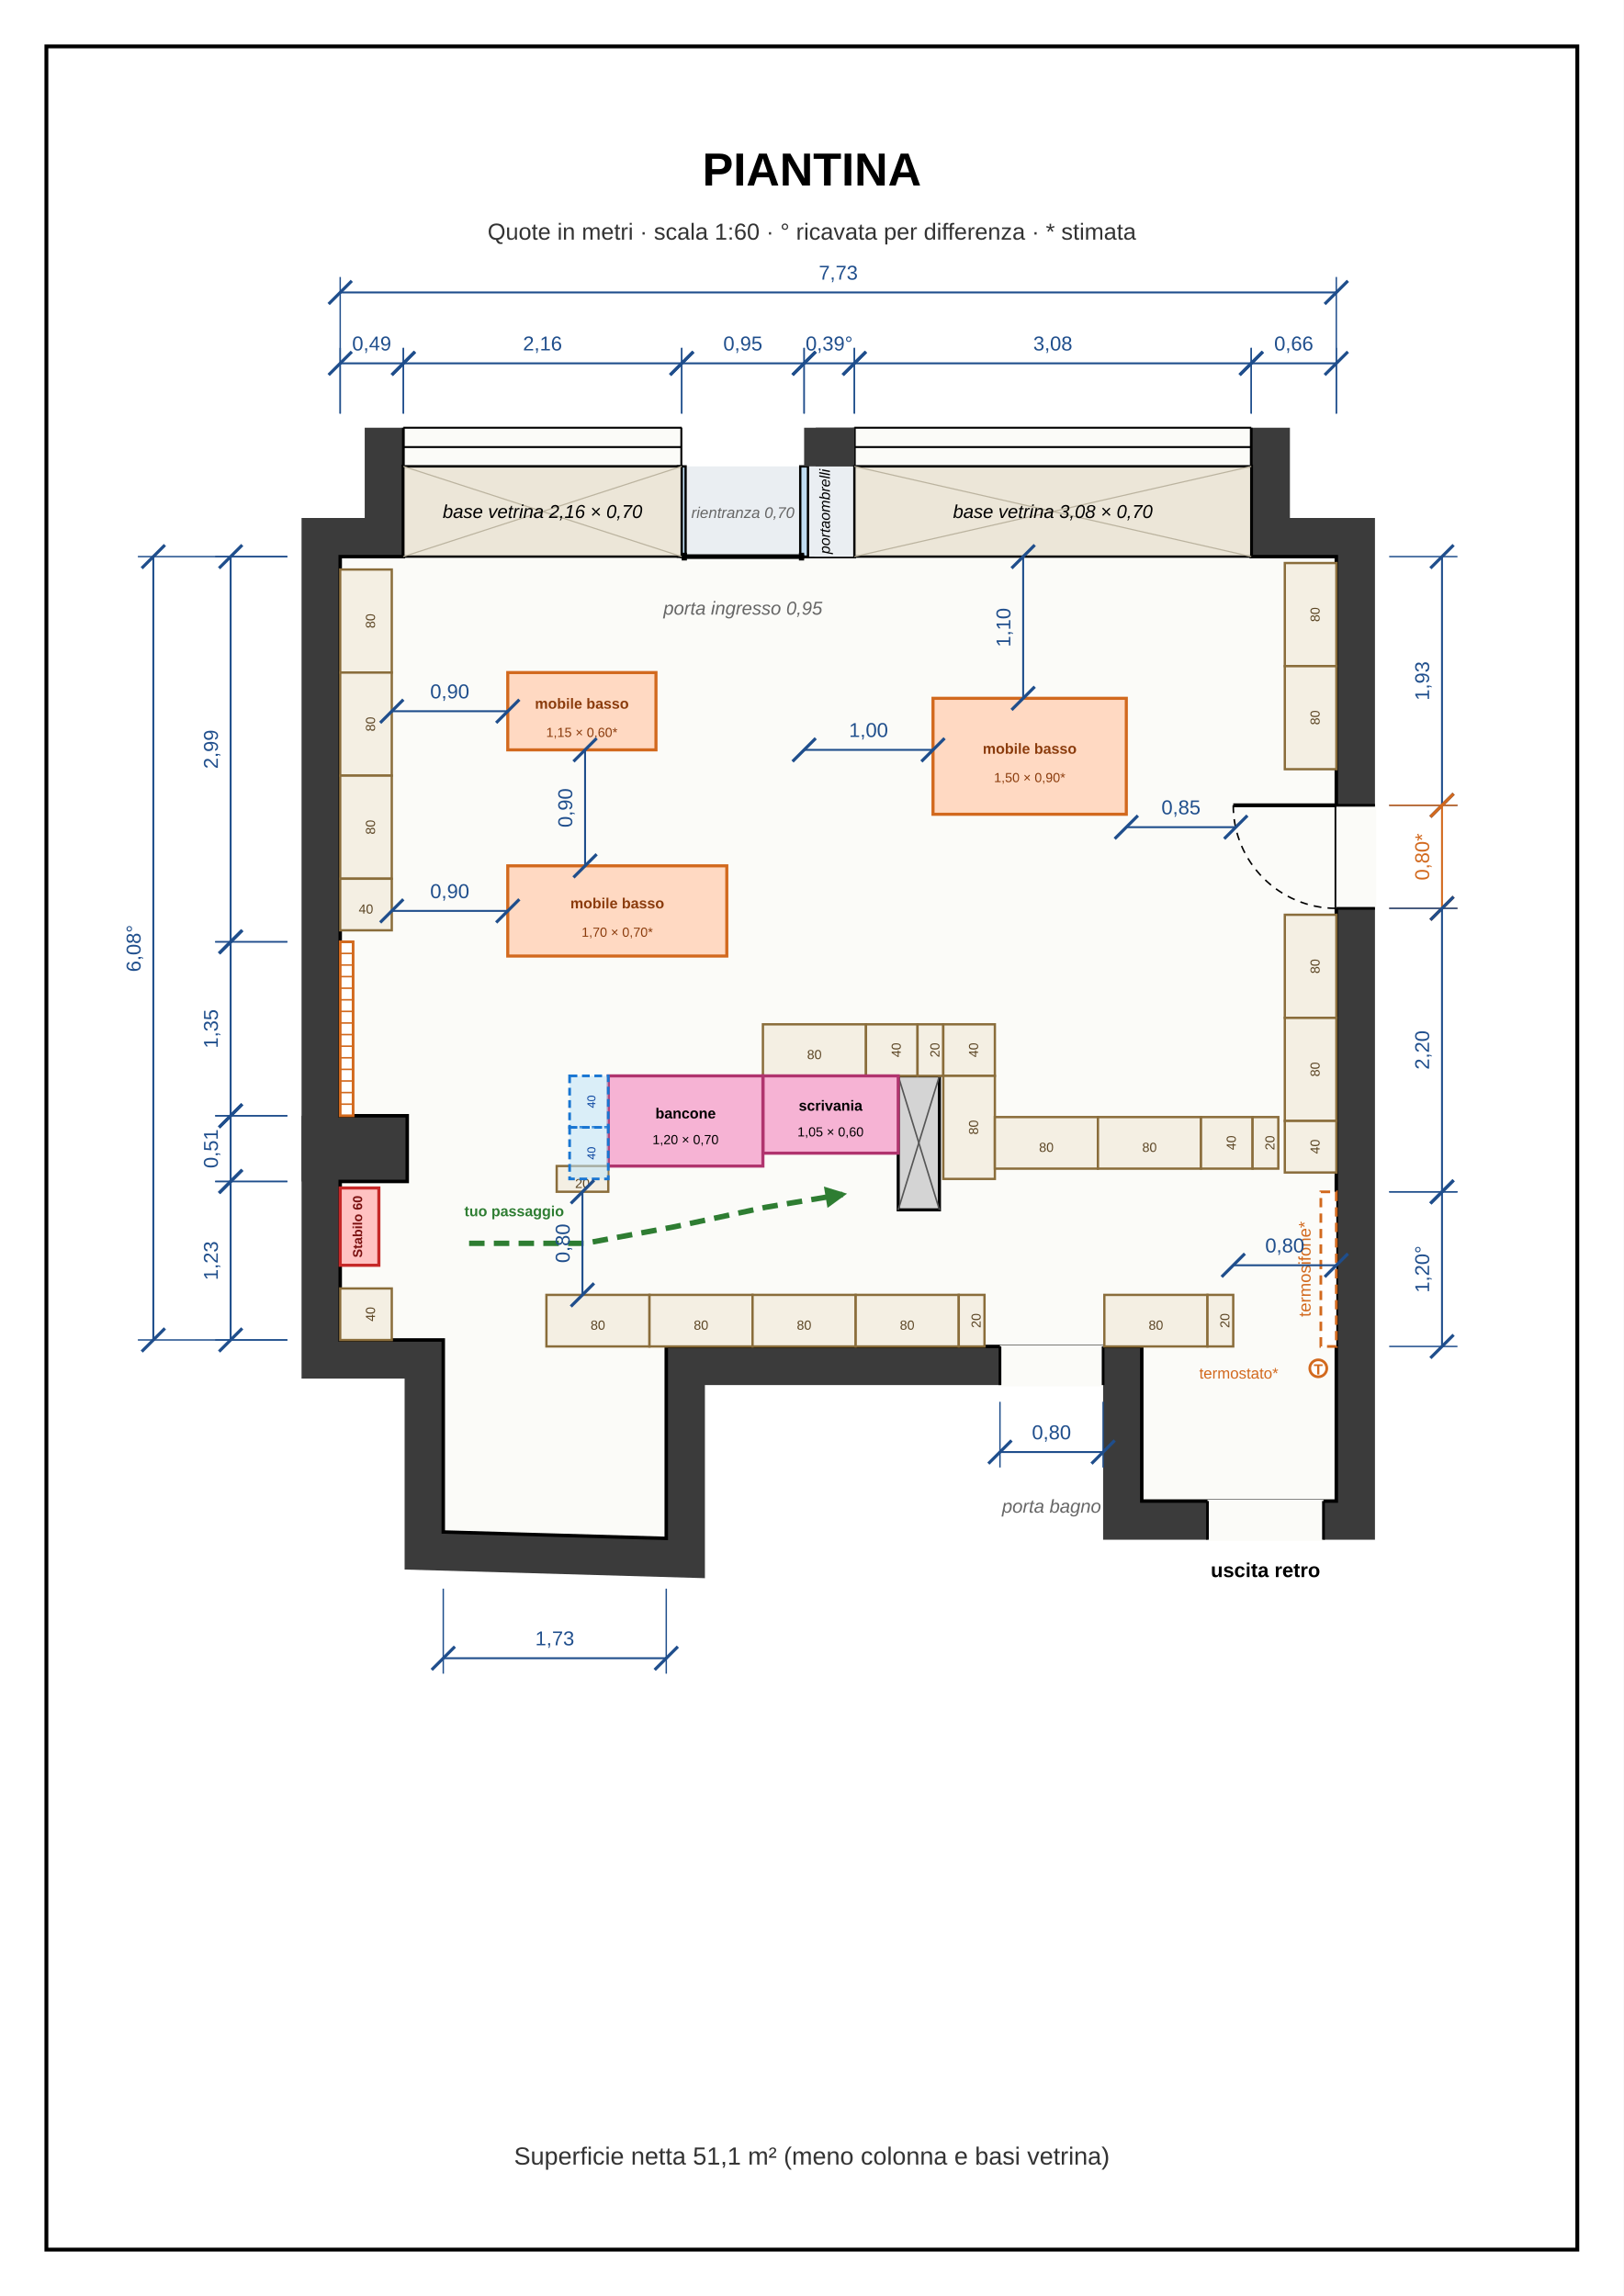
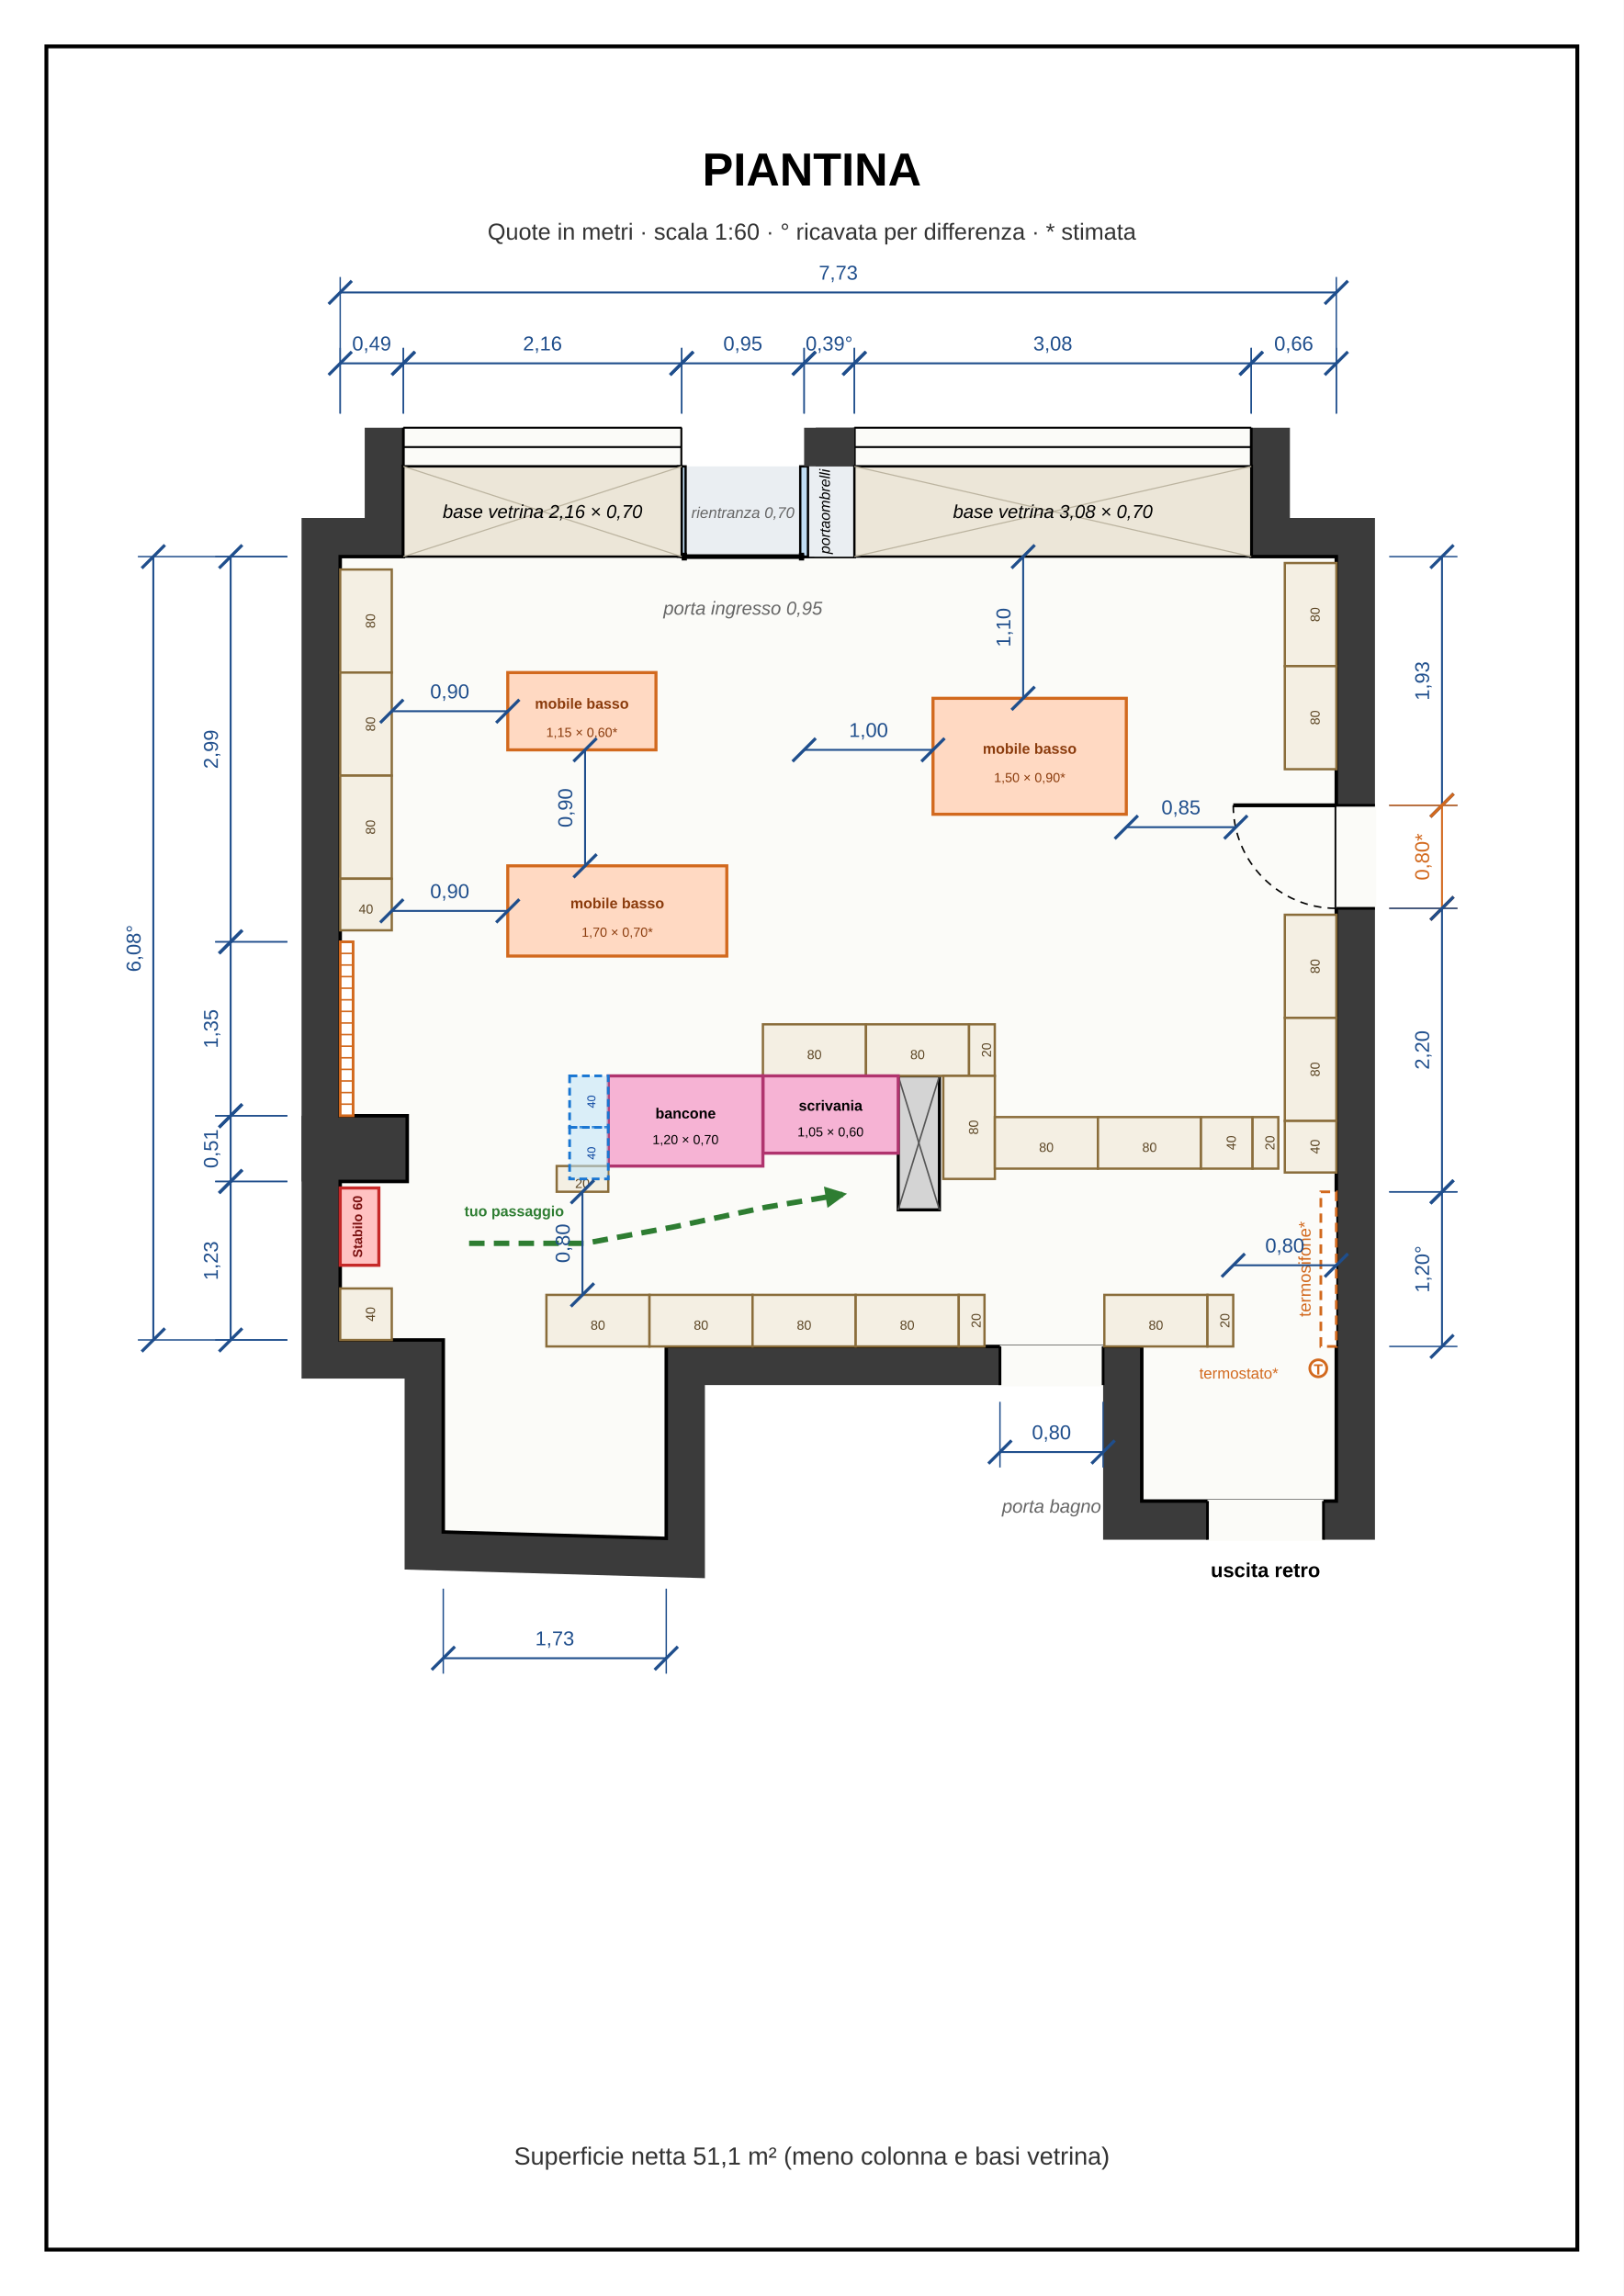
<svg xmlns="http://www.w3.org/2000/svg" width="210mm" height="297mm" viewBox="0 0 210 297" font-family="Arial, Helvetica, sans-serif">
  <defs>
    <pattern id="hatch" width="1.6" height="1.6" patternUnits="userSpaceOnUse" patternTransform="rotate(45)">
      <line x1="0" y1="0" x2="0" y2="1.6" stroke="#777" stroke-width="0.25" />
    </pattern>
  </defs>
  <rect width="210" height="297" fill="#ffffff" />
  <rect x="6" y="6" width="198" height="285" fill="none" stroke="#000" stroke-width="0.5" />
  <polygon points="44.00,72.00 52.17,72.00 52.17,60.33 88.17,60.33 88.17,72.00 110.50,72.00 110.50,60.33 161.83,60.33 161.83,72.00 172.83,72.00 172.83,194.17 147.67,194.17 147.67,174.17 86.17,174.17 86.17,199.00 57.33,198.17 57.33,173.33 44.00,173.33 44.00,152.83 52.67,152.83 52.67,144.33 44.00,144.33" fill="none" stroke="#3b3b3b" stroke-width="10.00" stroke-linejoin="miter" stroke-miterlimit="10" />
  <polygon points="44.00,72.00 52.17,72.00 52.17,60.33 88.17,60.33 88.17,72.00 110.50,72.00 110.50,60.33 161.83,60.33 161.83,72.00 172.83,72.00 172.83,194.17 147.67,194.17 147.67,174.17 86.17,174.17 86.17,199.00 57.33,198.17 57.33,173.33 44.00,173.33 44.00,152.83 52.67,152.83 52.67,144.33 44.00,144.33" fill="#fbfbf8" stroke="none" />
  <rect x="39.00" y="144.33" width="13.67" height="8.50" fill="#3b3b3b" stroke="none" stroke-width="0.25" />
  <polygon points="44.00,72.00 52.17,72.00 52.17,60.33 88.17,60.33 88.17,72.00 110.50,72.00 110.50,60.33 161.83,60.33 161.83,72.00 172.83,72.00 172.83,194.17 147.67,194.17 147.67,174.17 86.17,174.17 86.17,199.00 57.33,198.17 57.33,173.33 44.00,173.33 44.00,152.83 52.67,152.83 52.67,144.33 44.00,144.33" fill="none" stroke="#000" stroke-width="0.45" stroke-linejoin="miter" />
  <rect x="52.17" y="55.17" width="36.00" height="5.33" fill="#fbfbf8" stroke="none" stroke-width="0.25" />
  <line x1="52.17" y1="55.33" x2="52.17" y2="60.33" stroke="#000" stroke-width="0.35" />
  <line x1="88.17" y1="55.33" x2="88.17" y2="60.33" stroke="#000" stroke-width="0.35" />
  <line x1="52.17" y1="55.33" x2="88.17" y2="55.33" stroke="#000" stroke-width="0.25" />
  <line x1="52.17" y1="57.83" x2="88.17" y2="57.83" stroke="#000" stroke-width="0.25" />
  <line x1="52.17" y1="60.33" x2="88.17" y2="60.33" stroke="#000" stroke-width="0.25" />
  <rect x="110.50" y="55.17" width="51.33" height="5.33" fill="#fbfbf8" stroke="none" stroke-width="0.25" />
  <line x1="110.50" y1="55.33" x2="110.50" y2="60.33" stroke="#000" stroke-width="0.35" />
  <line x1="161.83" y1="55.33" x2="161.83" y2="60.33" stroke="#000" stroke-width="0.35" />
  <line x1="110.50" y1="55.33" x2="161.83" y2="55.33" stroke="#000" stroke-width="0.25" />
  <line x1="110.50" y1="57.83" x2="161.83" y2="57.83" stroke="#000" stroke-width="0.25" />
  <line x1="110.50" y1="60.33" x2="161.83" y2="60.33" stroke="#000" stroke-width="0.25" />
  <rect x="88.17" y="60.33" width="5.17" height="11.67" fill="#fbfbf8" stroke="none" stroke-width="0.25" />
  <rect x="88.25" y="55.17" width="5.25" height="5.25" fill="#ffffff" stroke="none" stroke-width="0.25" />
  <rect x="105.33" y="60.33" width="5.17" height="11.67" fill="#fbfbf8" stroke="none" stroke-width="0.25" />
  <rect x="88.17" y="66.83" width="22.33" height="5.17" fill="#fbfbf8" stroke="none" stroke-width="0.25" />
  <line x1="88.17" y1="67.00" x2="88.17" y2="72.00" stroke="#000" stroke-width="0.35" />
  <line x1="110.50" y1="67.00" x2="110.50" y2="72.00" stroke="#000" stroke-width="0.35" />
  <rect x="88.17" y="60.33" width="22.33" height="11.67" fill="#eaeef2" stroke="none" stroke-width="0.25" />
  <rect x="87.67" y="60.33" width="1.00" height="11.67" fill="#bfdcf2" stroke="#000" stroke-width="0.3" />
  <rect x="103.50" y="60.33" width="1.00" height="11.67" fill="#bfdcf2" stroke="#000" stroke-width="0.3" />
  <line x1="88.17" y1="72.00" x2="104.00" y2="72.00" stroke="#000" stroke-width="0.6" />
  <rect x="88.17" y="71.50" width="0.67" height="1.00" fill="#000" stroke="none" stroke-width="0.25" />
  <rect x="103.33" y="71.50" width="0.67" height="1.00" fill="#000" stroke="none" stroke-width="0.25" />
  <rect x="104.00" y="55.33" width="6.50" height="5.00" fill="#3b3b3b" stroke="none" stroke-width="0.25" />
  <rect x="172.83" y="104.17" width="5.17" height="13.33" fill="#fbfbf8" stroke="none" stroke-width="0.25" />
  <line x1="172.83" y1="104.17" x2="177.83" y2="104.17" stroke="#000" stroke-width="0.35" />
  <line x1="172.83" y1="117.50" x2="177.83" y2="117.50" stroke="#000" stroke-width="0.35" />
  <line x1="172.83" y1="104.17" x2="159.50" y2="104.17" stroke="#000" stroke-width="0.5" />
  <path d="M 159.50 104.17 A 13.33 13.33 0 0 0 172.83 117.50" fill="none" stroke="#000" stroke-width="0.2" stroke-dasharray="1 0.8" />
  <rect x="129.33" y="174.00" width="13.33" height="5.33" fill="#fbfbf8" stroke="none" stroke-width="0.25" />
  <line x1="129.33" y1="174.17" x2="129.33" y2="179.17" stroke="#000" stroke-width="0.35" />
  <line x1="142.67" y1="174.17" x2="142.67" y2="179.17" stroke="#000" stroke-width="0.35" />
  <rect x="156.17" y="194.00" width="15.00" height="5.33" fill="#fbfbf8" stroke="none" stroke-width="0.25" />
  <line x1="156.17" y1="194.17" x2="156.17" y2="199.17" stroke="#000" stroke-width="0.35" />
  <line x1="171.17" y1="194.17" x2="171.17" y2="199.17" stroke="#000" stroke-width="0.35" />
  <rect x="156.17" y="194.00" width="15.00" height="5.33" fill="none" stroke="none" stroke-width="0.25" />
  <rect x="52.17" y="60.33" width="36.00" height="11.67" fill="#ece6d8" stroke="#000" stroke-width="0.3" />
  <line x1="52.17" y1="60.33" x2="88.17" y2="72.00" stroke="#bbb39f" stroke-width="0.15" />
  <line x1="52.17" y1="72.00" x2="88.17" y2="60.33" stroke="#bbb39f" stroke-width="0.15" />
  <rect x="110.50" y="60.33" width="51.33" height="11.67" fill="#ece6d8" stroke="#000" stroke-width="0.3" />
  <line x1="110.50" y1="60.33" x2="161.83" y2="72.00" stroke="#bbb39f" stroke-width="0.15" />
  <line x1="110.50" y1="72.00" x2="161.83" y2="60.33" stroke="#bbb39f" stroke-width="0.15" />
  <rect x="116.17" y="139.17" width="5.33" height="17.33" fill="#d4d4d4" stroke="#000" stroke-width="0.4" />
  <line x1="116.17" y1="139.17" x2="121.50" y2="156.50" stroke="#555" stroke-width="0.2" />
  <line x1="121.50" y1="139.17" x2="116.17" y2="156.50" stroke="#555" stroke-width="0.2" />
  <rect x="44.00" y="121.83" width="1.67" height="22.50" fill="#fff" stroke="#d2691e" stroke-width="0.35" />
  <line x1="44.00" y1="123.33" x2="45.67" y2="123.33" stroke="#d2691e" stroke-width="0.2" />
  <line x1="44.00" y1="124.83" x2="45.67" y2="124.83" stroke="#d2691e" stroke-width="0.2" />
  <line x1="44.00" y1="126.33" x2="45.67" y2="126.33" stroke="#d2691e" stroke-width="0.2" />
  <line x1="44.00" y1="127.83" x2="45.67" y2="127.83" stroke="#d2691e" stroke-width="0.2" />
  <line x1="44.00" y1="129.33" x2="45.67" y2="129.33" stroke="#d2691e" stroke-width="0.2" />
  <line x1="44.00" y1="130.83" x2="45.67" y2="130.83" stroke="#d2691e" stroke-width="0.2" />
  <line x1="44.00" y1="132.33" x2="45.67" y2="132.33" stroke="#d2691e" stroke-width="0.2" />
  <line x1="44.00" y1="133.83" x2="45.67" y2="133.83" stroke="#d2691e" stroke-width="0.2" />
  <line x1="44.00" y1="135.33" x2="45.67" y2="135.33" stroke="#d2691e" stroke-width="0.2" />
  <line x1="44.00" y1="136.83" x2="45.67" y2="136.83" stroke="#d2691e" stroke-width="0.2" />
  <line x1="44.00" y1="138.33" x2="45.67" y2="138.33" stroke="#d2691e" stroke-width="0.2" />
  <line x1="44.00" y1="139.83" x2="45.67" y2="139.83" stroke="#d2691e" stroke-width="0.2" />
  <line x1="44.00" y1="141.33" x2="45.67" y2="141.33" stroke="#d2691e" stroke-width="0.2" />
  <line x1="44.00" y1="142.83" x2="45.67" y2="142.83" stroke="#d2691e" stroke-width="0.2" />
  <rect x="170.83" y="154.17" width="2.00" height="20.00" fill="#fff" stroke="#d2691e" stroke-width="0.35" stroke-dasharray="1.2 0.8" />
  <text x="169.50" y="164.17" font-size="2.2" fill="#d2691e" text-anchor="middle" font-weight="normal" font-style="normal" transform="rotate(-90 169.50 164.17)">termosifone*</text>
  <circle cx="170.50" cy="177.00" r="1.1" fill="#fff" stroke="#d2691e" stroke-width="0.35" />
  <text x="170.50" y="177.80" font-size="1.9" fill="#d2691e" text-anchor="middle" font-weight="bold">T</text>
  <text x="165.33" y="178.33" font-size="2.0" fill="#d2691e" text-anchor="end" font-weight="normal" font-style="normal">termostato*</text>
  <text x="70.17" y="67.00" font-size="2.4" fill="#000" text-anchor="middle" font-weight="normal" font-style="italic">base vetrina 2,16 × 0,70</text>
  <text x="136.17" y="67.00" font-size="2.4" fill="#000" text-anchor="middle" font-weight="normal" font-style="italic">base vetrina 3,08 × 0,70</text>
  <text x="96.08" y="79.50" font-size="2.4" fill="#666666" text-anchor="middle" font-weight="normal" font-style="italic">porta ingresso 0,95</text>
  <text x="96.08" y="67.00" font-size="2.0" fill="#666666" text-anchor="middle" font-weight="normal" font-style="italic">rientranza 0,70</text>
  <text x="107.33" y="66.17" font-size="1.9" fill="#000" text-anchor="middle" font-weight="normal" font-style="italic" transform="rotate(-90 107.33 66.17)">portaombrelli</text>
  <text x="136.00" y="195.67" font-size="2.4" fill="#666666" text-anchor="middle" font-weight="normal" font-style="italic">porta bagno</text>
  <text x="163.67" y="204.00" font-size="2.6" fill="#000" text-anchor="middle" font-weight="bold" font-style="normal">uscita retro</text>
  <rect x="44.00" y="73.67" width="6.67" height="13.33" fill="#f4efe3" stroke="#8a6d3b" stroke-width="0.3" />
  <text x="48.50" y="80.33" font-size="1.7" fill="#5b4524" text-anchor="middle" font-weight="normal" font-style="normal" transform="rotate(-90 48.50 80.33)">80</text>
  <rect x="44.00" y="87.00" width="6.67" height="13.33" fill="#f4efe3" stroke="#8a6d3b" stroke-width="0.3" />
  <text x="48.50" y="93.67" font-size="1.7" fill="#5b4524" text-anchor="middle" font-weight="normal" font-style="normal" transform="rotate(-90 48.50 93.67)">80</text>
  <rect x="44.00" y="100.33" width="6.67" height="13.33" fill="#f4efe3" stroke="#8a6d3b" stroke-width="0.3" />
  <text x="48.50" y="107.00" font-size="1.7" fill="#5b4524" text-anchor="middle" font-weight="normal" font-style="normal" transform="rotate(-90 48.50 107.00)">80</text>
  <rect x="44.00" y="113.67" width="6.67" height="6.67" fill="#f4efe3" stroke="#8a6d3b" stroke-width="0.3" />
  <text x="47.33" y="118.17" font-size="1.7" fill="#5b4524" text-anchor="middle" font-weight="normal" font-style="normal">40</text>
  <rect x="44.00" y="166.67" width="6.67" height="6.67" fill="#f4efe3" stroke="#8a6d3b" stroke-width="0.3" />
  <text x="48.50" y="170.00" font-size="1.7" fill="#5b4524" text-anchor="middle" font-weight="normal" font-style="normal" transform="rotate(-90 48.50 170.00)">40</text>
  <rect x="70.67" y="167.50" width="13.33" height="6.67" fill="#f4efe3" stroke="#8a6d3b" stroke-width="0.3" />
  <text x="77.33" y="172.00" font-size="1.7" fill="#5b4524" text-anchor="middle" font-weight="normal" font-style="normal">80</text>
  <rect x="84.00" y="167.50" width="13.33" height="6.67" fill="#f4efe3" stroke="#8a6d3b" stroke-width="0.3" />
  <text x="90.67" y="172.00" font-size="1.7" fill="#5b4524" text-anchor="middle" font-weight="normal" font-style="normal">80</text>
  <rect x="97.33" y="167.50" width="13.33" height="6.67" fill="#f4efe3" stroke="#8a6d3b" stroke-width="0.3" />
  <text x="104.00" y="172.00" font-size="1.7" fill="#5b4524" text-anchor="middle" font-weight="normal" font-style="normal">80</text>
  <rect x="110.67" y="167.50" width="13.33" height="6.67" fill="#f4efe3" stroke="#8a6d3b" stroke-width="0.3" />
  <text x="117.33" y="172.00" font-size="1.7" fill="#5b4524" text-anchor="middle" font-weight="normal" font-style="normal">80</text>
  <rect x="124.00" y="167.50" width="3.33" height="6.67" fill="#f4efe3" stroke="#8a6d3b" stroke-width="0.3" />
  <text x="126.83" y="170.83" font-size="1.7" fill="#5b4524" text-anchor="middle" font-weight="normal" font-style="normal" transform="rotate(-90 126.83 170.83)">20</text>
  <rect x="142.83" y="167.50" width="13.33" height="6.67" fill="#f4efe3" stroke="#8a6d3b" stroke-width="0.3" />
  <text x="149.50" y="172.00" font-size="1.7" fill="#5b4524" text-anchor="middle" font-weight="normal" font-style="normal">80</text>
  <rect x="156.17" y="167.50" width="3.33" height="6.67" fill="#f4efe3" stroke="#8a6d3b" stroke-width="0.3" />
  <text x="159.00" y="170.83" font-size="1.7" fill="#5b4524" text-anchor="middle" font-weight="normal" font-style="normal" transform="rotate(-90 159.00 170.83)">20</text>
  <line x1="159.50" y1="163.67" x2="172.83" y2="163.67" stroke="#1f4e8c" stroke-width="0.25" />
  <line x1="158.00" y1="165.17" x2="161.00" y2="162.17" stroke="#1f4e8c" stroke-width="0.4" />
  <line x1="171.33" y1="165.17" x2="174.33" y2="162.17" stroke="#1f4e8c" stroke-width="0.4" />
  <text x="166.17" y="162.00" font-size="2.6" fill="#1f4e8c" text-anchor="middle" font-weight="normal" font-style="normal">0,80</text>
  <rect x="166.17" y="72.83" width="6.67" height="13.33" fill="#f4efe3" stroke="#8a6d3b" stroke-width="0.3" />
  <text x="170.67" y="79.50" font-size="1.7" fill="#5b4524" text-anchor="middle" font-weight="normal" font-style="normal" transform="rotate(-90 170.67 79.50)">80</text>
  <rect x="166.17" y="86.17" width="6.67" height="13.33" fill="#f4efe3" stroke="#8a6d3b" stroke-width="0.3" />
  <text x="170.67" y="92.83" font-size="1.7" fill="#5b4524" text-anchor="middle" font-weight="normal" font-style="normal" transform="rotate(-90 170.67 92.83)">80</text>
  <rect x="166.17" y="118.33" width="6.67" height="13.33" fill="#f4efe3" stroke="#8a6d3b" stroke-width="0.3" />
  <text x="170.67" y="125.00" font-size="1.7" fill="#5b4524" text-anchor="middle" font-weight="normal" font-style="normal" transform="rotate(-90 170.67 125.00)">80</text>
  <rect x="166.17" y="131.67" width="6.67" height="13.33" fill="#f4efe3" stroke="#8a6d3b" stroke-width="0.3" />
  <text x="170.67" y="138.33" font-size="1.7" fill="#5b4524" text-anchor="middle" font-weight="normal" font-style="normal" transform="rotate(-90 170.67 138.33)">80</text>
  <rect x="166.17" y="145.00" width="6.67" height="6.67" fill="#f4efe3" stroke="#8a6d3b" stroke-width="0.3" />
  <text x="170.67" y="148.33" font-size="1.7" fill="#5b4524" text-anchor="middle" font-weight="normal" font-style="normal" transform="rotate(-90 170.67 148.33)">40</text>
  <rect x="98.67" y="132.50" width="13.33" height="6.67" fill="#f4efe3" stroke="#8a6d3b" stroke-width="0.3" />
  <text x="105.33" y="137.00" font-size="1.7" fill="#5b4524" text-anchor="middle" font-weight="normal" font-style="normal">80</text>
-   <rect x="112.00" y="132.50" width="6.67" height="6.67" fill="#f4efe3" stroke="#8a6d3b" stroke-width="0.3" />
-   <text x="116.50" y="135.83" font-size="1.7" fill="#5b4524" text-anchor="middle" font-weight="normal" font-style="normal" transform="rotate(-90 116.50 135.83)">40</text>
-   <rect x="118.67" y="132.50" width="3.33" height="6.67" fill="#f4efe3" stroke="#8a6d3b" stroke-width="0.3" />
-   <text x="121.50" y="135.83" font-size="1.7" fill="#5b4524" text-anchor="middle" font-weight="normal" font-style="normal" transform="rotate(-90 121.50 135.83)">20</text>
-   <rect x="122.00" y="132.50" width="6.67" height="6.67" fill="#f4efe3" stroke="#8a6d3b" stroke-width="0.3" />
-   <text x="126.50" y="135.83" font-size="1.7" fill="#5b4524" text-anchor="middle" font-weight="normal" font-style="normal" transform="rotate(-90 126.50 135.83)">40</text>
+   <rect x="112.00" y="132.50" width="13.33" height="6.67" fill="#f4efe3" stroke="#8a6d3b" stroke-width="0.3" />
+   <text x="118.67" y="137.00" font-size="1.7" fill="#5b4524" text-anchor="middle" font-weight="normal" font-style="normal">80</text>
+   <rect x="125.33" y="132.50" width="3.33" height="6.67" fill="#f4efe3" stroke="#8a6d3b" stroke-width="0.3" />
+   <text x="128.17" y="135.83" font-size="1.7" fill="#5b4524" text-anchor="middle" font-weight="normal" font-style="normal" transform="rotate(-90 128.17 135.83)">20</text>
  <rect x="122.00" y="139.17" width="6.67" height="13.33" fill="#f4efe3" stroke="#8a6d3b" stroke-width="0.3" />
  <text x="126.50" y="145.83" font-size="1.7" fill="#5b4524" text-anchor="middle" font-weight="normal" font-style="normal" transform="rotate(-90 126.50 145.83)">80</text>
  <rect x="128.67" y="144.50" width="13.33" height="6.67" fill="#f4efe3" stroke="#8a6d3b" stroke-width="0.3" />
  <text x="135.33" y="149.00" font-size="1.7" fill="#5b4524" text-anchor="middle" font-weight="normal" font-style="normal">80</text>
  <rect x="142.00" y="144.50" width="13.33" height="6.67" fill="#f4efe3" stroke="#8a6d3b" stroke-width="0.3" />
  <text x="148.67" y="149.00" font-size="1.7" fill="#5b4524" text-anchor="middle" font-weight="normal" font-style="normal">80</text>
  <rect x="155.33" y="144.50" width="6.67" height="6.67" fill="#f4efe3" stroke="#8a6d3b" stroke-width="0.3" />
  <text x="159.83" y="147.83" font-size="1.7" fill="#5b4524" text-anchor="middle" font-weight="normal" font-style="normal" transform="rotate(-90 159.83 147.83)">40</text>
  <rect x="162.00" y="144.50" width="3.33" height="6.67" fill="#f4efe3" stroke="#8a6d3b" stroke-width="0.3" />
  <text x="164.83" y="147.83" font-size="1.7" fill="#5b4524" text-anchor="middle" font-weight="normal" font-style="normal" transform="rotate(-90 164.83 147.83)">20</text>
  <rect x="98.67" y="139.17" width="17.50" height="10.00" fill="#f6b3d4" stroke="#b0346e" stroke-width="0.4" />
  <text x="107.42" y="143.67" font-size="1.9" fill="#000" text-anchor="middle" font-weight="bold" font-style="normal">scrivania</text>
  <text x="107.42" y="147.00" font-size="1.7" fill="#000" text-anchor="middle" font-weight="normal" font-style="normal">1,05 × 0,60</text>
  <rect x="78.67" y="139.17" width="20.00" height="11.67" fill="#f6b3d4" stroke="#b0346e" stroke-width="0.4" />
  <text x="88.67" y="144.67" font-size="1.9" fill="#000" text-anchor="middle" font-weight="bold" font-style="normal">bancone</text>
  <text x="88.67" y="148.00" font-size="1.7" fill="#000" text-anchor="middle" font-weight="normal" font-style="normal">1,20 × 0,70</text>
  <rect x="72.00" y="150.83" width="6.67" height="3.33" fill="#f4efe3" stroke="#8a6d3b" stroke-width="0.3" />
  <text x="75.33" y="153.67" font-size="1.7" fill="#5b4524" text-anchor="middle" font-weight="normal" font-style="normal">20</text>
  <rect x="73.67" y="139.17" width="5.00" height="6.67" fill="#bfe3f7" fill-opacity="0.55" stroke="#1976d2" stroke-width="0.35" stroke-dasharray="1 0.6" />
  <text x="77.00" y="142.50" font-size="1.5" fill="#0d47a1" text-anchor="middle" font-weight="normal" font-style="normal" transform="rotate(-90 77.00 142.50)">40</text>
  <rect x="73.67" y="145.83" width="5.00" height="6.67" fill="#bfe3f7" fill-opacity="0.55" stroke="#1976d2" stroke-width="0.35" stroke-dasharray="1 0.6" />
  <text x="77.00" y="149.17" font-size="1.5" fill="#0d47a1" text-anchor="middle" font-weight="normal" font-style="normal" transform="rotate(-90 77.00 149.17)">40</text>
  <defs>
    <marker id="arw" markerWidth="4" markerHeight="4" refX="3.2" refY="2" orient="auto">
      <path d="M0,0 L4,2 L0,4 z" fill="#2e7d32" />
    </marker>
  </defs>
  <polyline points="60.67,160.83 75.67,160.83 87.33,158.67 99.00,156.17 109.00,154.50" fill="none" stroke="#2e7d32" stroke-width="0.7" stroke-dasharray="2 1.2" marker-end="url(#arw)" />
  <text x="66.50" y="157.33" font-size="1.9" fill="#2e7d32" text-anchor="middle" font-weight="bold" font-style="normal">tuo passaggio</text>
  <line x1="75.33" y1="154.17" x2="75.33" y2="167.50" stroke="#1f4e8c" stroke-width="0.25" />
  <line x1="73.83" y1="155.67" x2="76.83" y2="152.67" stroke="#1f4e8c" stroke-width="0.4" />
  <line x1="73.83" y1="169.00" x2="76.83" y2="166.00" stroke="#1f4e8c" stroke-width="0.4" />
  <text x="73.67" y="160.83" font-size="2.6" fill="#1f4e8c" text-anchor="middle" font-weight="normal" font-style="normal" transform="rotate(-90 73.67 160.83)">0,80</text>
  <rect x="65.67" y="87.00" width="19.17" height="10.00" fill="#ffd9c2" stroke="#d2691e" stroke-width="0.4" />
  <text x="75.25" y="91.67" font-size="1.9" fill="#8a3b0c" text-anchor="middle" font-weight="bold" font-style="normal">mobile basso</text>
  <text x="75.25" y="95.33" font-size="1.7" fill="#8a3b0c" text-anchor="middle" font-weight="normal" font-style="normal">1,15 × 0,60*</text>
  <rect x="65.67" y="112.00" width="28.33" height="11.67" fill="#ffd9c2" stroke="#d2691e" stroke-width="0.4" />
  <text x="79.83" y="117.50" font-size="1.9" fill="#8a3b0c" text-anchor="middle" font-weight="bold" font-style="normal">mobile basso</text>
  <text x="79.83" y="121.17" font-size="1.7" fill="#8a3b0c" text-anchor="middle" font-weight="normal" font-style="normal">1,70 × 0,70*</text>
  <rect x="120.67" y="90.33" width="25.00" height="15.00" fill="#ffd9c2" stroke="#d2691e" stroke-width="0.4" />
  <text x="133.17" y="97.50" font-size="1.9" fill="#8a3b0c" text-anchor="middle" font-weight="bold" font-style="normal">mobile basso</text>
  <text x="133.17" y="101.17" font-size="1.7" fill="#8a3b0c" text-anchor="middle" font-weight="normal" font-style="normal">1,50 × 0,90*</text>
  <line x1="50.67" y1="92.00" x2="65.67" y2="92.00" stroke="#1f4e8c" stroke-width="0.25" />
  <line x1="49.17" y1="93.50" x2="52.17" y2="90.50" stroke="#1f4e8c" stroke-width="0.4" />
  <line x1="64.17" y1="93.50" x2="67.17" y2="90.50" stroke="#1f4e8c" stroke-width="0.4" />
  <text x="58.17" y="90.33" font-size="2.6" fill="#1f4e8c" text-anchor="middle" font-weight="normal" font-style="normal">0,90</text>
  <line x1="75.67" y1="97.00" x2="75.67" y2="112.00" stroke="#1f4e8c" stroke-width="0.25" />
  <line x1="74.17" y1="98.50" x2="77.17" y2="95.50" stroke="#1f4e8c" stroke-width="0.4" />
  <line x1="74.17" y1="113.50" x2="77.17" y2="110.50" stroke="#1f4e8c" stroke-width="0.4" />
  <text x="74.00" y="104.50" font-size="2.6" fill="#1f4e8c" text-anchor="middle" font-weight="normal" font-style="normal" transform="rotate(-90 74.00 104.50)">0,90</text>
  <line x1="50.67" y1="117.83" x2="65.67" y2="117.83" stroke="#1f4e8c" stroke-width="0.25" />
  <line x1="49.17" y1="119.33" x2="52.17" y2="116.33" stroke="#1f4e8c" stroke-width="0.4" />
  <line x1="64.17" y1="119.33" x2="67.17" y2="116.33" stroke="#1f4e8c" stroke-width="0.4" />
  <text x="58.17" y="116.17" font-size="2.6" fill="#1f4e8c" text-anchor="middle" font-weight="normal" font-style="normal">0,90</text>
  <line x1="145.67" y1="107.00" x2="159.83" y2="107.00" stroke="#1f4e8c" stroke-width="0.25" />
  <line x1="144.17" y1="108.50" x2="147.17" y2="105.50" stroke="#1f4e8c" stroke-width="0.4" />
  <line x1="158.33" y1="108.50" x2="161.33" y2="105.50" stroke="#1f4e8c" stroke-width="0.4" />
  <text x="152.75" y="105.33" font-size="2.6" fill="#1f4e8c" text-anchor="middle" font-weight="normal" font-style="normal">0,85</text>
  <line x1="132.33" y1="72.00" x2="132.33" y2="90.33" stroke="#1f4e8c" stroke-width="0.25" />
  <line x1="130.83" y1="73.50" x2="133.83" y2="70.50" stroke="#1f4e8c" stroke-width="0.4" />
  <line x1="130.83" y1="91.83" x2="133.83" y2="88.83" stroke="#1f4e8c" stroke-width="0.4" />
  <text x="130.67" y="81.17" font-size="2.6" fill="#1f4e8c" text-anchor="middle" font-weight="normal" font-style="normal" transform="rotate(-90 130.67 81.17)">1,10</text>
  <line x1="104.00" y1="97.00" x2="120.67" y2="97.00" stroke="#1f4e8c" stroke-width="0.25" />
  <line x1="102.50" y1="98.50" x2="105.50" y2="95.50" stroke="#1f4e8c" stroke-width="0.4" />
  <line x1="119.17" y1="98.50" x2="122.17" y2="95.50" stroke="#1f4e8c" stroke-width="0.4" />
  <text x="112.33" y="95.33" font-size="2.6" fill="#1f4e8c" text-anchor="middle" font-weight="normal" font-style="normal">1,00</text>
  <rect x="44.00" y="153.67" width="5.00" height="10.00" fill="#ffc2c2" stroke="#c62828" stroke-width="0.4" />
  <text x="46.83" y="158.67" font-size="1.7" fill="#7a1010" text-anchor="middle" font-weight="bold" font-style="normal" transform="rotate(-90 46.83 158.67)">Stabilo 60</text>
  <line x1="44.00" y1="53.50" x2="44.00" y2="45.00" stroke="#1f4e8c" stroke-width="0.18" />
  <line x1="52.17" y1="53.50" x2="52.17" y2="45.00" stroke="#1f4e8c" stroke-width="0.18" />
  <line x1="44.00" y1="47.00" x2="52.17" y2="47.00" stroke="#1f4e8c" stroke-width="0.25" />
  <line x1="42.50" y1="48.50" x2="45.50" y2="45.50" stroke="#1f4e8c" stroke-width="0.4" />
  <line x1="50.67" y1="48.50" x2="53.67" y2="45.50" stroke="#1f4e8c" stroke-width="0.4" />
  <text x="48.08" y="45.33" font-size="2.6" fill="#1f4e8c" text-anchor="middle" font-weight="normal" font-style="normal">0,49</text>
  <line x1="52.17" y1="53.50" x2="52.17" y2="45.00" stroke="#1f4e8c" stroke-width="0.18" />
  <line x1="88.17" y1="53.50" x2="88.17" y2="45.00" stroke="#1f4e8c" stroke-width="0.18" />
  <line x1="52.17" y1="47.00" x2="88.17" y2="47.00" stroke="#1f4e8c" stroke-width="0.25" />
  <line x1="50.67" y1="48.50" x2="53.67" y2="45.50" stroke="#1f4e8c" stroke-width="0.4" />
  <line x1="86.67" y1="48.50" x2="89.67" y2="45.50" stroke="#1f4e8c" stroke-width="0.4" />
  <text x="70.17" y="45.33" font-size="2.6" fill="#1f4e8c" text-anchor="middle" font-weight="normal" font-style="normal">2,16</text>
  <line x1="88.17" y1="53.50" x2="88.17" y2="45.00" stroke="#1f4e8c" stroke-width="0.18" />
  <line x1="104.00" y1="53.50" x2="104.00" y2="45.00" stroke="#1f4e8c" stroke-width="0.18" />
  <line x1="88.17" y1="47.00" x2="104.00" y2="47.00" stroke="#1f4e8c" stroke-width="0.25" />
  <line x1="86.67" y1="48.50" x2="89.67" y2="45.50" stroke="#1f4e8c" stroke-width="0.4" />
  <line x1="102.50" y1="48.50" x2="105.50" y2="45.50" stroke="#1f4e8c" stroke-width="0.4" />
  <text x="96.08" y="45.33" font-size="2.6" fill="#1f4e8c" text-anchor="middle" font-weight="normal" font-style="normal">0,95</text>
  <line x1="104.00" y1="53.50" x2="104.00" y2="45.00" stroke="#1f4e8c" stroke-width="0.18" />
  <line x1="110.50" y1="53.50" x2="110.50" y2="45.00" stroke="#1f4e8c" stroke-width="0.18" />
  <line x1="104.00" y1="47.00" x2="110.50" y2="47.00" stroke="#1f4e8c" stroke-width="0.25" />
  <line x1="102.50" y1="48.50" x2="105.50" y2="45.50" stroke="#1f4e8c" stroke-width="0.4" />
  <line x1="109.00" y1="48.50" x2="112.00" y2="45.50" stroke="#1f4e8c" stroke-width="0.4" />
  <text x="107.25" y="45.33" font-size="2.6" fill="#1f4e8c" text-anchor="middle" font-weight="normal" font-style="normal">0,39°</text>
  <line x1="110.50" y1="53.50" x2="110.50" y2="45.00" stroke="#1f4e8c" stroke-width="0.18" />
  <line x1="161.83" y1="53.50" x2="161.83" y2="45.00" stroke="#1f4e8c" stroke-width="0.18" />
  <line x1="110.50" y1="47.00" x2="161.83" y2="47.00" stroke="#1f4e8c" stroke-width="0.25" />
  <line x1="109.00" y1="48.50" x2="112.00" y2="45.50" stroke="#1f4e8c" stroke-width="0.4" />
  <line x1="160.33" y1="48.50" x2="163.33" y2="45.50" stroke="#1f4e8c" stroke-width="0.4" />
  <text x="136.17" y="45.33" font-size="2.6" fill="#1f4e8c" text-anchor="middle" font-weight="normal" font-style="normal">3,08</text>
  <line x1="161.83" y1="53.50" x2="161.83" y2="45.00" stroke="#1f4e8c" stroke-width="0.18" />
  <line x1="172.83" y1="53.50" x2="172.83" y2="45.00" stroke="#1f4e8c" stroke-width="0.18" />
  <line x1="161.83" y1="47.00" x2="172.83" y2="47.00" stroke="#1f4e8c" stroke-width="0.25" />
  <line x1="160.33" y1="48.50" x2="163.33" y2="45.50" stroke="#1f4e8c" stroke-width="0.4" />
  <line x1="171.33" y1="48.50" x2="174.33" y2="45.50" stroke="#1f4e8c" stroke-width="0.4" />
  <text x="167.33" y="45.33" font-size="2.6" fill="#1f4e8c" text-anchor="middle" font-weight="normal" font-style="normal">0,66</text>
  <line x1="44.00" y1="53.50" x2="44.00" y2="35.83" stroke="#1f4e8c" stroke-width="0.18" />
  <line x1="172.83" y1="53.50" x2="172.83" y2="35.83" stroke="#1f4e8c" stroke-width="0.18" />
  <line x1="44.00" y1="37.83" x2="172.83" y2="37.83" stroke="#1f4e8c" stroke-width="0.25" />
  <line x1="42.50" y1="39.33" x2="45.50" y2="36.33" stroke="#1f4e8c" stroke-width="0.4" />
  <line x1="171.33" y1="39.33" x2="174.33" y2="36.33" stroke="#1f4e8c" stroke-width="0.4" />
  <text x="108.42" y="36.17" font-size="2.6" fill="#1f4e8c" text-anchor="middle" font-weight="normal" font-style="normal">7,73</text>
  <line x1="179.67" y1="72.00" x2="188.50" y2="72.00" stroke="#1f4e8c" stroke-width="0.18" />
  <line x1="179.67" y1="104.17" x2="188.50" y2="104.17" stroke="#1f4e8c" stroke-width="0.18" />
  <line x1="186.50" y1="72.00" x2="186.50" y2="104.17" stroke="#1f4e8c" stroke-width="0.25" />
  <line x1="185.00" y1="73.50" x2="188.00" y2="70.50" stroke="#1f4e8c" stroke-width="0.4" />
  <line x1="185.00" y1="105.67" x2="188.00" y2="102.67" stroke="#1f4e8c" stroke-width="0.4" />
  <text x="184.83" y="88.08" font-size="2.6" fill="#1f4e8c" text-anchor="middle" font-weight="normal" font-style="normal" transform="rotate(-90 184.83 88.08)">1,93</text>
  <line x1="179.67" y1="104.17" x2="188.50" y2="104.17" stroke="#d2691e" stroke-width="0.18" />
  <line x1="179.67" y1="117.50" x2="188.50" y2="117.50" stroke="#d2691e" stroke-width="0.18" />
  <line x1="186.50" y1="104.17" x2="186.50" y2="117.50" stroke="#d2691e" stroke-width="0.25" />
  <line x1="185.00" y1="105.67" x2="188.00" y2="102.67" stroke="#d2691e" stroke-width="0.4" />
  <line x1="185.00" y1="119.00" x2="188.00" y2="116.00" stroke="#d2691e" stroke-width="0.4" />
  <text x="184.83" y="110.83" font-size="2.6" fill="#d2691e" text-anchor="middle" font-weight="normal" font-style="normal" transform="rotate(-90 184.83 110.83)">0,80*</text>
  <line x1="179.67" y1="117.50" x2="188.50" y2="117.50" stroke="#1f4e8c" stroke-width="0.18" />
  <line x1="179.67" y1="154.17" x2="188.50" y2="154.17" stroke="#1f4e8c" stroke-width="0.18" />
  <line x1="186.50" y1="117.50" x2="186.50" y2="154.17" stroke="#1f4e8c" stroke-width="0.25" />
  <line x1="185.00" y1="119.00" x2="188.00" y2="116.00" stroke="#1f4e8c" stroke-width="0.4" />
  <line x1="185.00" y1="155.67" x2="188.00" y2="152.67" stroke="#1f4e8c" stroke-width="0.4" />
  <text x="184.83" y="135.83" font-size="2.6" fill="#1f4e8c" text-anchor="middle" font-weight="normal" font-style="normal" transform="rotate(-90 184.83 135.83)">2,20</text>
  <line x1="179.67" y1="154.17" x2="188.50" y2="154.17" stroke="#1f4e8c" stroke-width="0.18" />
  <line x1="179.67" y1="174.17" x2="188.50" y2="174.17" stroke="#1f4e8c" stroke-width="0.18" />
  <line x1="186.50" y1="154.17" x2="186.50" y2="174.17" stroke="#1f4e8c" stroke-width="0.25" />
  <line x1="185.00" y1="155.67" x2="188.00" y2="152.67" stroke="#1f4e8c" stroke-width="0.4" />
  <line x1="185.00" y1="175.67" x2="188.00" y2="172.67" stroke="#1f4e8c" stroke-width="0.4" />
  <text x="184.83" y="164.17" font-size="2.6" fill="#1f4e8c" text-anchor="middle" font-weight="normal" font-style="normal" transform="rotate(-90 184.83 164.17)">1,20°</text>
  <line x1="37.17" y1="72.00" x2="27.83" y2="72.00" stroke="#1f4e8c" stroke-width="0.18" />
  <line x1="37.17" y1="121.83" x2="27.83" y2="121.83" stroke="#1f4e8c" stroke-width="0.18" />
  <line x1="29.83" y1="72.00" x2="29.83" y2="121.83" stroke="#1f4e8c" stroke-width="0.25" />
  <line x1="28.33" y1="73.50" x2="31.33" y2="70.50" stroke="#1f4e8c" stroke-width="0.4" />
  <line x1="28.33" y1="123.33" x2="31.33" y2="120.33" stroke="#1f4e8c" stroke-width="0.4" />
  <text x="28.17" y="96.92" font-size="2.6" fill="#1f4e8c" text-anchor="middle" font-weight="normal" font-style="normal" transform="rotate(-90 28.17 96.92)">2,99</text>
  <line x1="37.17" y1="121.83" x2="27.83" y2="121.83" stroke="#1f4e8c" stroke-width="0.18" />
  <line x1="37.17" y1="144.33" x2="27.83" y2="144.33" stroke="#1f4e8c" stroke-width="0.18" />
  <line x1="29.83" y1="121.83" x2="29.83" y2="144.33" stroke="#1f4e8c" stroke-width="0.25" />
  <line x1="28.33" y1="123.33" x2="31.33" y2="120.33" stroke="#1f4e8c" stroke-width="0.4" />
  <line x1="28.33" y1="145.83" x2="31.33" y2="142.83" stroke="#1f4e8c" stroke-width="0.4" />
  <text x="28.17" y="133.08" font-size="2.6" fill="#1f4e8c" text-anchor="middle" font-weight="normal" font-style="normal" transform="rotate(-90 28.17 133.08)">1,35</text>
  <line x1="37.17" y1="144.33" x2="27.83" y2="144.33" stroke="#1f4e8c" stroke-width="0.18" />
  <line x1="37.17" y1="152.83" x2="27.83" y2="152.83" stroke="#1f4e8c" stroke-width="0.18" />
  <line x1="29.83" y1="144.33" x2="29.83" y2="152.83" stroke="#1f4e8c" stroke-width="0.25" />
  <line x1="28.33" y1="145.83" x2="31.33" y2="142.83" stroke="#1f4e8c" stroke-width="0.4" />
  <line x1="28.33" y1="154.33" x2="31.33" y2="151.33" stroke="#1f4e8c" stroke-width="0.4" />
  <text x="28.17" y="148.58" font-size="2.6" fill="#1f4e8c" text-anchor="middle" font-weight="normal" font-style="normal" transform="rotate(-90 28.17 148.58)">0,51</text>
  <line x1="37.17" y1="152.83" x2="27.83" y2="152.83" stroke="#1f4e8c" stroke-width="0.18" />
  <line x1="37.17" y1="173.33" x2="27.83" y2="173.33" stroke="#1f4e8c" stroke-width="0.18" />
  <line x1="29.83" y1="152.83" x2="29.83" y2="173.33" stroke="#1f4e8c" stroke-width="0.25" />
  <line x1="28.33" y1="154.33" x2="31.33" y2="151.33" stroke="#1f4e8c" stroke-width="0.4" />
  <line x1="28.33" y1="174.83" x2="31.33" y2="171.83" stroke="#1f4e8c" stroke-width="0.4" />
  <text x="28.17" y="163.08" font-size="2.6" fill="#1f4e8c" text-anchor="middle" font-weight="normal" font-style="normal" transform="rotate(-90 28.17 163.08)">1,23</text>
  <line x1="37.17" y1="72.00" x2="17.83" y2="72.00" stroke="#1f4e8c" stroke-width="0.18" />
  <line x1="37.17" y1="173.33" x2="17.83" y2="173.33" stroke="#1f4e8c" stroke-width="0.18" />
  <line x1="19.83" y1="72.00" x2="19.83" y2="173.33" stroke="#1f4e8c" stroke-width="0.25" />
  <line x1="18.33" y1="73.50" x2="21.33" y2="70.50" stroke="#1f4e8c" stroke-width="0.4" />
  <line x1="18.33" y1="174.83" x2="21.33" y2="171.83" stroke="#1f4e8c" stroke-width="0.4" />
  <text x="18.17" y="122.67" font-size="2.6" fill="#1f4e8c" text-anchor="middle" font-weight="normal" font-style="normal" transform="rotate(-90 18.17 122.67)">6,08°</text>
  <line x1="57.33" y1="205.50" x2="57.33" y2="216.50" stroke="#1f4e8c" stroke-width="0.18" />
  <line x1="86.17" y1="205.50" x2="86.17" y2="216.50" stroke="#1f4e8c" stroke-width="0.18" />
  <line x1="57.33" y1="214.50" x2="86.17" y2="214.50" stroke="#1f4e8c" stroke-width="0.25" />
  <line x1="55.83" y1="216.00" x2="58.83" y2="213.00" stroke="#1f4e8c" stroke-width="0.4" />
  <line x1="84.67" y1="216.00" x2="87.67" y2="213.00" stroke="#1f4e8c" stroke-width="0.4" />
  <text x="71.75" y="212.83" font-size="2.6" fill="#1f4e8c" text-anchor="middle" font-weight="normal" font-style="normal">1,73</text>
  <line x1="129.33" y1="181.33" x2="129.33" y2="189.83" stroke="#1f4e8c" stroke-width="0.18" />
  <line x1="142.67" y1="181.33" x2="142.67" y2="189.83" stroke="#1f4e8c" stroke-width="0.18" />
  <line x1="129.33" y1="187.83" x2="142.67" y2="187.83" stroke="#1f4e8c" stroke-width="0.25" />
  <line x1="127.83" y1="189.33" x2="130.83" y2="186.33" stroke="#1f4e8c" stroke-width="0.4" />
  <line x1="141.17" y1="189.33" x2="144.17" y2="186.33" stroke="#1f4e8c" stroke-width="0.4" />
  <text x="136.00" y="186.17" font-size="2.6" fill="#1f4e8c" text-anchor="middle" font-weight="normal" font-style="normal">0,80</text>
  <text x="105.00" y="24.00" font-size="6.0" fill="#000" text-anchor="middle" font-weight="bold">PIANTINA</text>
  <text x="105.00" y="31.00" font-size="3.0" fill="#333" text-anchor="middle" font-weight="normal">Quote in metri · scala 1:60 · ° ricavata per differenza · * stimata</text>
  <text x="105.00" y="280.00" font-size="3.2" fill="#333" text-anchor="middle" font-weight="normal">Superficie netta 51,1 m² (meno colonna e basi vetrina)</text>
</svg>
